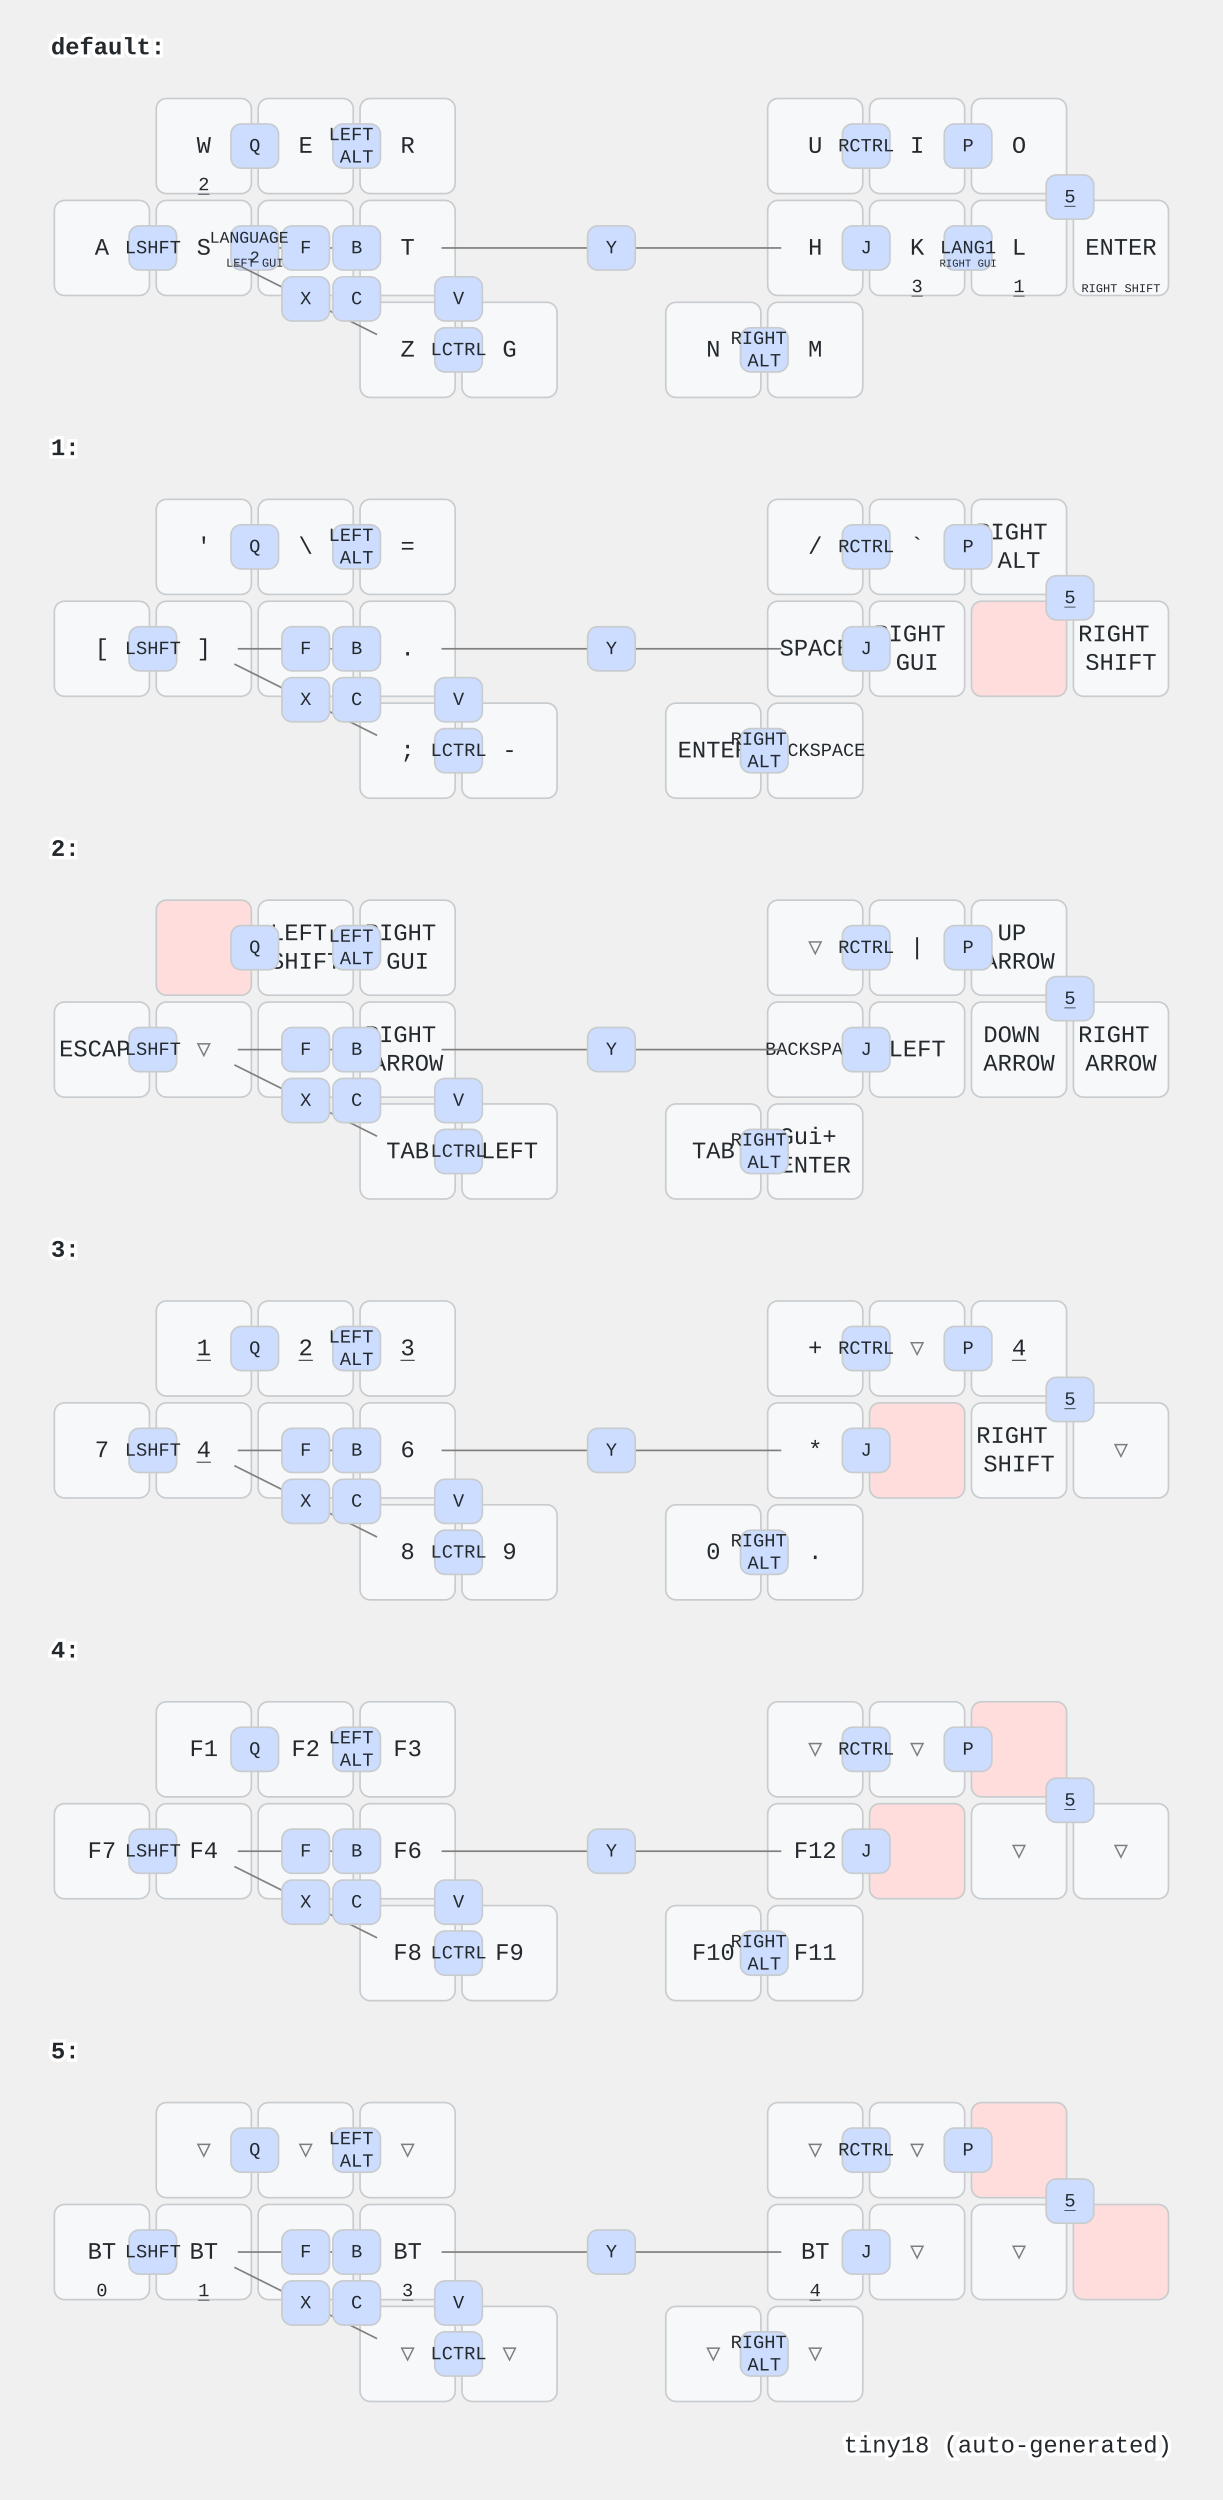
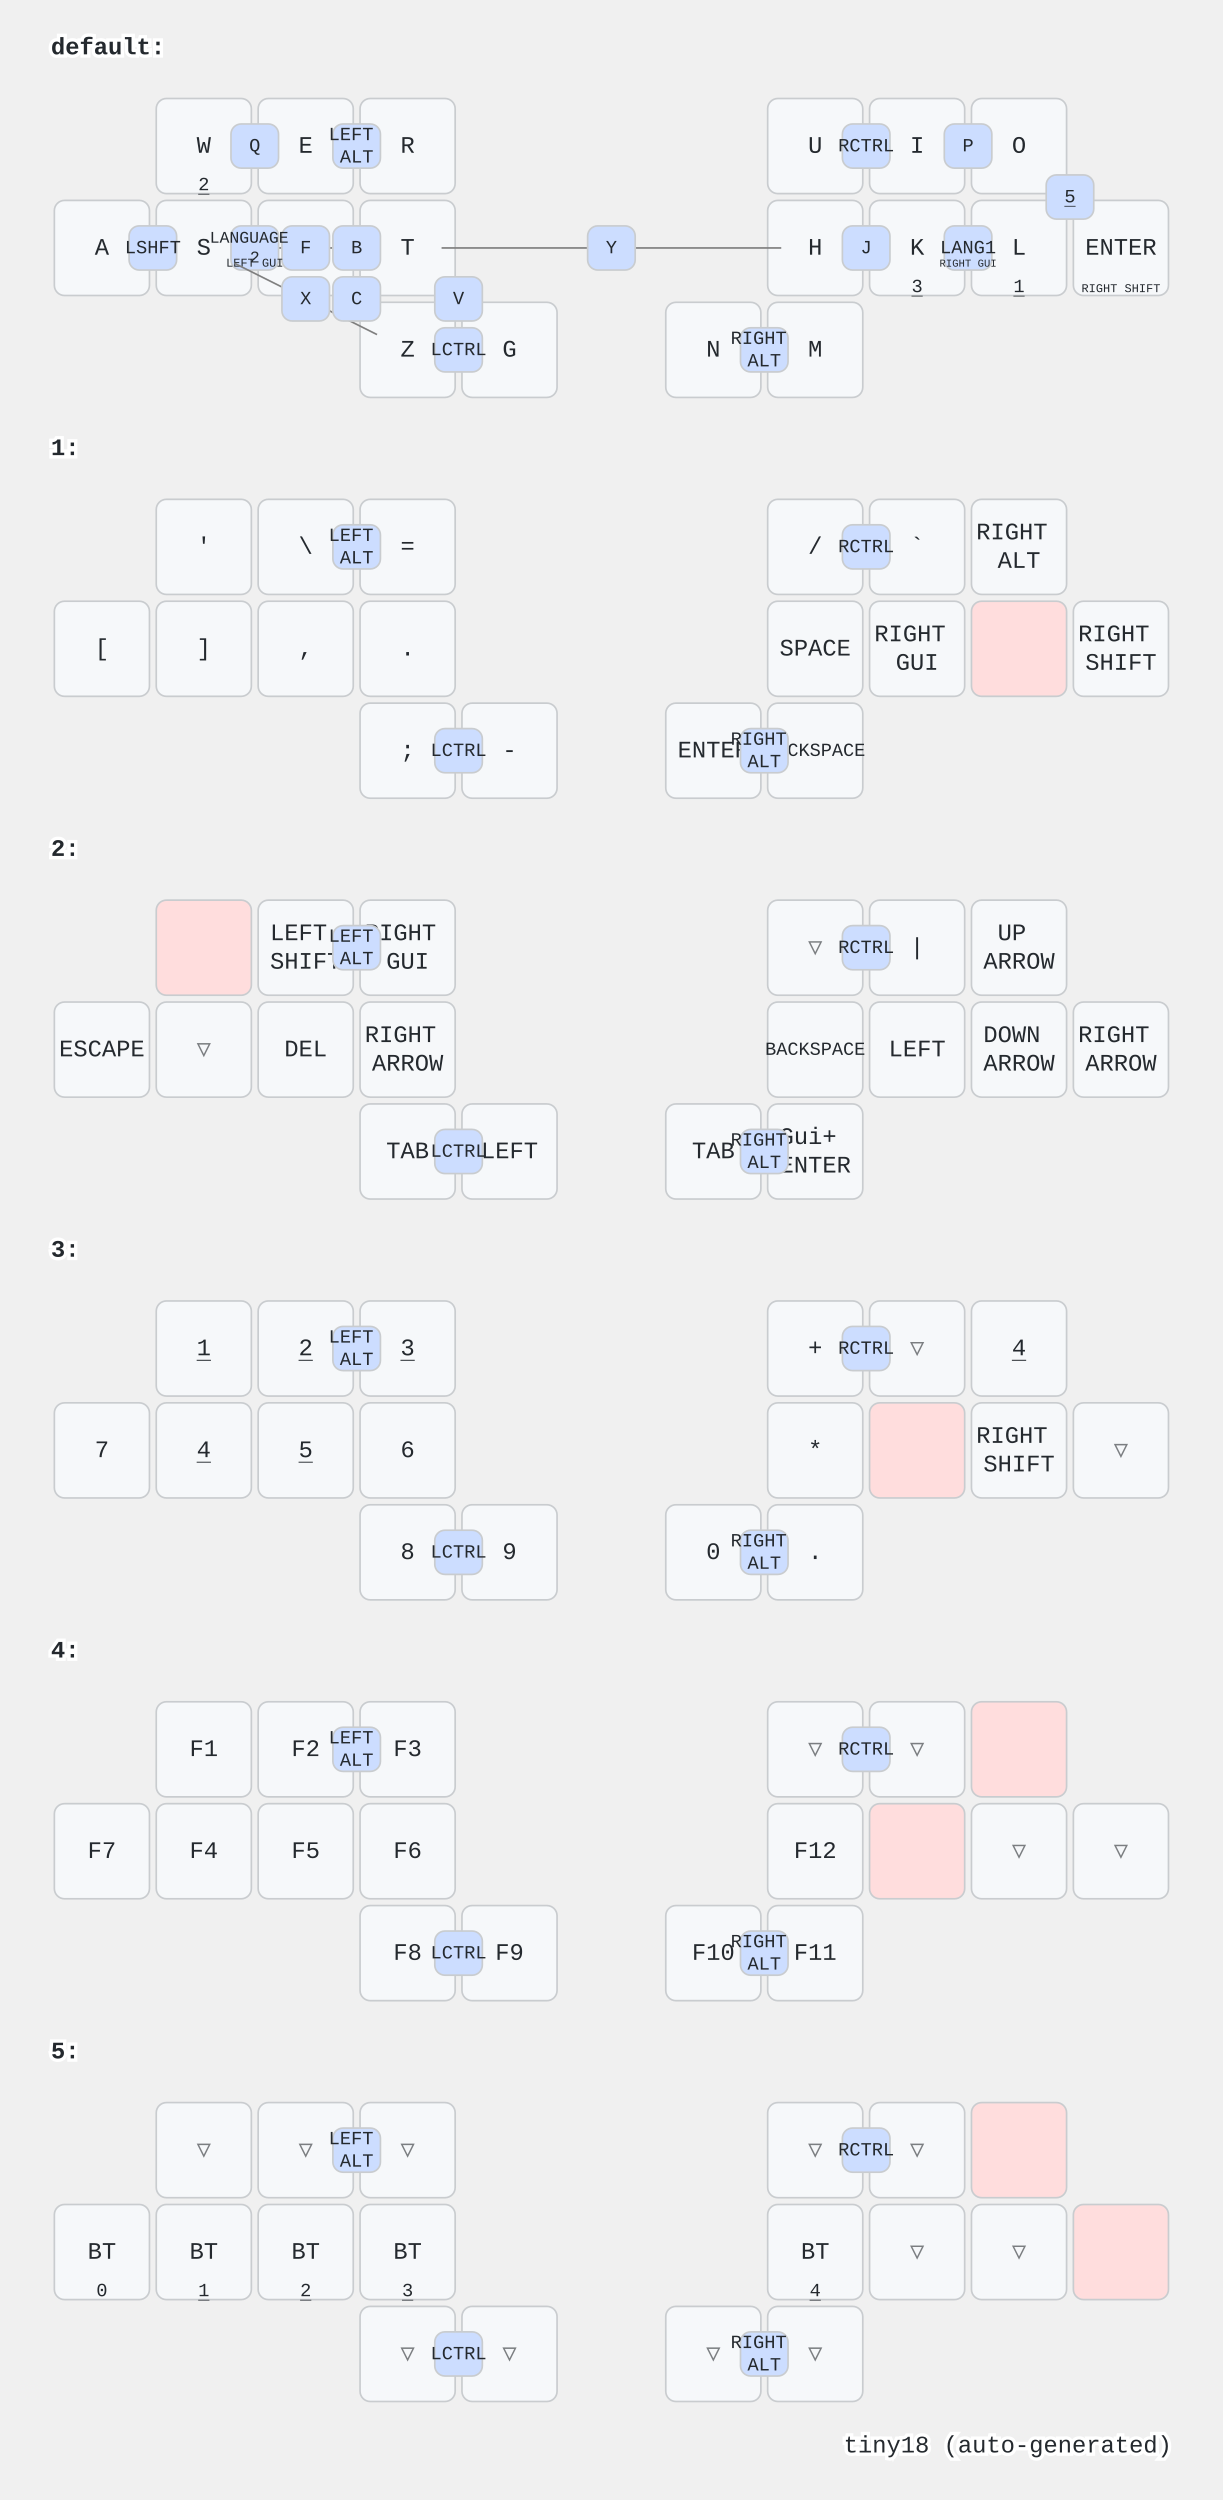
<svg xmlns="http://www.w3.org/2000/svg" width="720" height="1472" viewBox="0 0 720 1472" class="keymap">
  <style>/* inherit to force styles through use tags */
svg path {
    fill: inherit;
}

/* font and background color specifications */
svg.keymap {
    font-family: SFMono-Regular,Consolas,Liberation Mono,Menlo,monospace;
    font-size: 14px;
    font-kerning: normal;
    text-rendering: optimizeLegibility;
    fill: #24292e;
}

/* default key styling */
rect.key {
    fill: #f6f8fa;
}

rect.key, rect.combo {
    stroke: #c9cccf;
    stroke-width: 1;
}

/* default key side styling, only used is draw_key_sides is set */
rect.side {
    filter: brightness(90%);
}

/* color accent for combo boxes */
rect.combo, rect.combo-separate {
    fill: #cdf;
}

/* color accent for held keys */
rect.held, rect.combo.held {
    fill: #fdd;
}

/* color accent for ghost (optional) keys */
rect.ghost, rect.combo.ghost {
    stroke-dasharray: 4, 4;
    stroke-width: 2;
}

text {
    text-anchor: middle;
    dominant-baseline: middle;
}

/* styling for layer labels */
text.label {
    font-weight: bold;
    text-anchor: start;
    stroke: white;
    stroke-width: 4;
    paint-order: stroke;
}

/* styling for optional footer */
text.footer {
    text-anchor: end;
    dominant-baseline: auto;
    stroke: white;
    stroke-width: 4;
    paint-order: stroke;
}

/* styling for combo tap, and key non-tap label text */
text.combo, text.hold, text.shifted, text.left, text.right {
    font-size: 11px;
}

text.hold {
    text-anchor: middle;
    dominant-baseline: auto;
}

text.shifted {
    text-anchor: middle;
    dominant-baseline: hanging;
}

text.left {
    text-anchor: start;
}

text.right {
    text-anchor: end;
}

text.layer-activator {
    text-decoration: underline;
}

/* styling for hold/shifted label text in combo box */
text.combo.hold, text.combo.shifted, text.combo.left, text.combo.right {
    font-size: 8px;
}

/* lighter symbol for transparent keys */
text.trans {
    fill: #7b7e81;
}

/* styling for combo dendrons */
path.combo {
    stroke-width: 1;
    stroke: gray;
    fill: none;
}

/* Start Tabler Icons Cleanup */
/* cannot use height/width with glyphs */
.icon-tabler &gt; path {
    fill: inherit;
    stroke: inherit;
    stroke-width: 2;
}
/* hide tabler's default box */
.icon-tabler &gt; path[stroke="none"][fill="none"] {
    visibility: hidden;
}
/* End Tabler Icons Cleanup */
</style>
  <g transform="translate(30, 0)" class="layer-default">
    <text x="0" y="28" class="label" id="default">default:</text>
    <g transform="translate(0, 56)">
      <g transform="translate(90, 30)" class="key keypos-0">
        <rect rx="6" ry="6" x="-28" y="-28" width="56" height="56" class="key" />
        <text x="0" y="0" class="key tap">W</text>
        <a href="#x_x">
          <text x="0" y="26" class="key hold layer-activator">2</text>
        </a>
      </g>
      <g transform="translate(150, 30)" class="key keypos-1">
        <rect rx="6" ry="6" x="-28" y="-28" width="56" height="56" class="key" />
        <text x="0" y="0" class="key tap">E</text>
      </g>
      <g transform="translate(210, 30)" class="key keypos-2">
        <rect rx="6" ry="6" x="-28" y="-28" width="56" height="56" class="key" />
        <text x="0" y="0" class="key tap">R</text>
      </g>
      <g transform="translate(450, 30)" class="key keypos-3">
        <rect rx="6" ry="6" x="-28" y="-28" width="56" height="56" class="key" />
        <text x="0" y="0" class="key tap">U</text>
      </g>
      <g transform="translate(510, 30)" class="key keypos-4">
        <rect rx="6" ry="6" x="-28" y="-28" width="56" height="56" class="key" />
        <text x="0" y="0" class="key tap">I</text>
      </g>
      <g transform="translate(570, 30)" class="key keypos-5">
        <rect rx="6" ry="6" x="-28" y="-28" width="56" height="56" class="key" />
        <text x="0" y="0" class="key tap">O</text>
      </g>
      <g transform="translate(30, 90)" class="key keypos-6">
        <rect rx="6" ry="6" x="-28" y="-28" width="56" height="56" class="key" />
        <text x="0" y="0" class="key tap">A</text>
      </g>
      <g transform="translate(90, 90)" class="key keypos-7">
        <rect rx="6" ry="6" x="-28" y="-28" width="56" height="56" class="key" />
        <text x="0" y="0" class="key tap">S</text>
      </g>
      <g transform="translate(150, 90)" class="key keypos-8">
        <rect rx="6" ry="6" x="-28" y="-28" width="56" height="56" class="key" />
        <text x="0" y="0" class="key tap">D</text>
      </g>
      <g transform="translate(210, 90)" class="key keypos-9">
        <rect rx="6" ry="6" x="-28" y="-28" width="56" height="56" class="key" />
        <text x="0" y="0" class="key tap">T</text>
      </g>
      <g transform="translate(450, 90)" class="key keypos-10">
        <rect rx="6" ry="6" x="-28" y="-28" width="56" height="56" class="key" />
        <text x="0" y="0" class="key tap">H</text>
      </g>
      <g transform="translate(510, 90)" class="key keypos-11">
        <rect rx="6" ry="6" x="-28" y="-28" width="56" height="56" class="key" />
        <text x="0" y="0" class="key tap">K</text>
        <a href="#x_x">
          <text x="0" y="26" class="key hold layer-activator">3</text>
        </a>
      </g>
      <g transform="translate(570, 90)" class="key keypos-12">
        <rect rx="6" ry="6" x="-28" y="-28" width="56" height="56" class="key" />
        <text x="0" y="0" class="key tap">L</text>
        <a href="#x_x">
          <text x="0" y="26" class="key hold layer-activator">1</text>
        </a>
      </g>
      <g transform="translate(630, 90)" class="key keypos-13">
        <rect rx="6" ry="6" x="-28" y="-28" width="56" height="56" class="key" />
        <text x="0" y="0" class="key tap">ENTER</text>
        <text x="0" y="26" class="key hold">
          <tspan style="font-size: 64%">RIGHT SHIFT</tspan>
        </text>
      </g>
      <g transform="translate(210, 150)" class="key keypos-14">
        <rect rx="6" ry="6" x="-28" y="-28" width="56" height="56" class="key" />
        <text x="0" y="0" class="key tap">Z</text>
      </g>
      <g transform="translate(270, 150)" class="key keypos-15">
        <rect rx="6" ry="6" x="-28" y="-28" width="56" height="56" class="key" />
        <text x="0" y="0" class="key tap">G</text>
      </g>
      <g transform="translate(390, 150)" class="key keypos-16">
        <rect rx="6" ry="6" x="-28" y="-28" width="56" height="56" class="key" />
        <text x="0" y="0" class="key tap">N</text>
      </g>
      <g transform="translate(450, 150)" class="key keypos-17">
        <rect rx="6" ry="6" x="-28" y="-28" width="56" height="56" class="key" />
        <text x="0" y="0" class="key tap">M</text>
      </g>
      <g class="combo combopos-0">
        <rect rx="6" ry="6" x="106" y="17" width="28" height="26" class="combo" />
        <text x="120" y="30" class="combo tap">Q</text>
      </g>
      <g class="combo combopos-1">
        <path d="M150,90 l40,0" class="combo" />
        <path d="M150,90 l-40,0" class="combo" />
        <rect rx="6" ry="6" x="136" y="77" width="28" height="26" class="combo" />
        <text x="150" y="90" class="combo tap">F</text>
      </g>
      <g class="combo combopos-2">
        <path d="M330,90 l100,0" class="combo" />
        <path d="M330,90 l-100,0" class="combo" />
        <rect rx="6" ry="6" x="316" y="77" width="28" height="26" class="combo" />
        <text x="330" y="90" class="combo tap">Y</text>
      </g>
      <g class="combo combopos-3">
        <rect rx="6" ry="6" x="526" y="17" width="28" height="26" class="combo" />
        <text x="540" y="30" class="combo tap">P</text>
      </g>
      <g class="combo combopos-4">
        <rect rx="6" ry="6" x="166" y="77" width="28" height="26" class="combo" />
        <text x="180" y="90" class="combo tap">B</text>
      </g>
      <g class="combo combopos-5">
        <rect rx="6" ry="6" x="466" y="77" width="28" height="26" class="combo" />
        <text x="480" y="90" class="combo tap">J</text>
      </g>
      <g class="combo combopos-6">
        <rect rx="6" ry="6" x="106" y="77" width="28" height="26" class="combo" />
        <text x="120" y="90" class="combo tap">
          <tspan x="120" dy="-0.6em" style="font-size: 88%">LANGUAGE</tspan>
          <tspan x="120" dy="1.2em" style="font-size: 88%">2</tspan>
        </text>
        <text x="120" y="101" class="combo hold">
          <tspan style="font-size: 88%">LEFT GUI</tspan>
        </text>
      </g>
      <g class="combo combopos-7">
        <rect rx="6" ry="6" x="526" y="77" width="28" height="26" class="combo" />
        <text x="540" y="90" class="combo tap">LANG1</text>
        <text x="540" y="101" class="combo hold">
          <tspan style="font-size: 78%">RIGHT GUI</tspan>
        </text>
      </g>
      <g class="combo combopos-8">
        <rect rx="6" ry="6" x="46" y="77" width="28" height="26" class="combo" />
        <text x="60" y="90" class="combo tap">LSHFT</text>
      </g>
      <g class="combo combopos-9">
        <rect rx="6" ry="6" x="226" y="137" width="28" height="26" class="combo" />
        <text x="240" y="150" class="combo tap">LCTRL</text>
      </g>
      <g class="combo combopos-10">
        <rect rx="6" ry="6" x="406" y="137" width="28" height="26" class="combo" />
        <text x="420" y="150" class="combo tap">
          <tspan x="420" dy="-0.6em">RIGHT</tspan>
          <tspan x="420" dy="1.2em">ALT</tspan>
        </text>
      </g>
      <g class="combo combopos-11">
        <rect rx="6" ry="6" x="586" y="47" width="28" height="26" class="combo" />
        <a href="#x_x">
          <text x="600" y="60" class="combo tap layer-activator">5</text>
        </a>
      </g>
      <g class="combo combopos-12">
        <rect rx="6" ry="6" x="166" y="17" width="28" height="26" class="combo" />
        <text x="180" y="30" class="combo tap">
          <tspan x="180" dy="-0.6em">LEFT</tspan>
          <tspan x="180" dy="1.2em">ALT</tspan>
        </text>
      </g>
      <g class="combo combopos-13">
        <rect rx="6" ry="6" x="466" y="17" width="28" height="26" class="combo" />
        <text x="480" y="30" class="combo tap">RCTRL</text>
      </g>
      <g class="combo combopos-14">
        <path d="M150,120 l-42,-21" class="combo" />
        <path d="M150,120 l42,21" class="combo" />
        <rect rx="6" ry="6" x="136" y="107" width="28" height="26" class="combo" />
        <text x="150" y="120" class="combo tap">X</text>
      </g>
      <g class="combo combopos-15">
        <rect rx="6" ry="6" x="166" y="107" width="28" height="26" class="combo" />
        <text x="180" y="120" class="combo tap">C</text>
      </g>
      <g class="combo combopos-16">
        <rect rx="6" ry="6" x="226" y="107" width="28" height="26" class="combo" />
        <text x="240" y="120" class="combo tap">V</text>
      </g>
    </g>
  </g>
  <g transform="translate(30, 236)" class="layer-1">
    <text x="0" y="28" class="label" id="x_x">1:</text>
    <g transform="translate(0, 56)">
      <g transform="translate(90, 30)" class="key keypos-0">
        <rect rx="6" ry="6" x="-28" y="-28" width="56" height="56" class="key" />
        <text x="0" y="0" class="key tap">'</text>
      </g>
      <g transform="translate(150, 30)" class="key keypos-1">
        <rect rx="6" ry="6" x="-28" y="-28" width="56" height="56" class="key" />
        <text x="0" y="0" class="key tap">\</text>
      </g>
      <g transform="translate(210, 30)" class="key keypos-2">
        <rect rx="6" ry="6" x="-28" y="-28" width="56" height="56" class="key" />
        <text x="0" y="0" class="key tap">=</text>
      </g>
      <g transform="translate(450, 30)" class="key keypos-3">
        <rect rx="6" ry="6" x="-28" y="-28" width="56" height="56" class="key" />
        <text x="0" y="0" class="key tap">/</text>
      </g>
      <g transform="translate(510, 30)" class="key keypos-4">
        <rect rx="6" ry="6" x="-28" y="-28" width="56" height="56" class="key" />
        <text x="0" y="0" class="key tap">`</text>
      </g>
      <g transform="translate(570, 30)" class="key keypos-5">
        <rect rx="6" ry="6" x="-28" y="-28" width="56" height="56" class="key" />
        <text x="0" y="0" class="key tap">
          <tspan x="0" dy="-0.6em">RIGHT</tspan>
          <tspan x="0" dy="1.2em">ALT</tspan>
        </text>
      </g>
      <g transform="translate(30, 90)" class="key keypos-6">
        <rect rx="6" ry="6" x="-28" y="-28" width="56" height="56" class="key" />
        <text x="0" y="0" class="key tap">[</text>
      </g>
      <g transform="translate(90, 90)" class="key keypos-7">
        <rect rx="6" ry="6" x="-28" y="-28" width="56" height="56" class="key" />
        <text x="0" y="0" class="key tap">]</text>
      </g>
      <g transform="translate(150, 90)" class="key keypos-8">
        <rect rx="6" ry="6" x="-28" y="-28" width="56" height="56" class="key" />
        <text x="0" y="0" class="key tap">,</text>
      </g>
      <g transform="translate(210, 90)" class="key keypos-9">
        <rect rx="6" ry="6" x="-28" y="-28" width="56" height="56" class="key" />
        <text x="0" y="0" class="key tap">.</text>
      </g>
      <g transform="translate(450, 90)" class="key keypos-10">
        <rect rx="6" ry="6" x="-28" y="-28" width="56" height="56" class="key" />
        <text x="0" y="0" class="key tap">SPACE</text>
      </g>
      <g transform="translate(510, 90)" class="key keypos-11">
        <rect rx="6" ry="6" x="-28" y="-28" width="56" height="56" class="key" />
        <text x="0" y="0" class="key tap">
          <tspan x="0" dy="-0.6em">RIGHT</tspan>
          <tspan x="0" dy="1.2em">GUI</tspan>
        </text>
      </g>
      <g transform="translate(570, 90)" class="key held keypos-12">
        <rect rx="6" ry="6" x="-28" y="-28" width="56" height="56" class="key held" />
      </g>
      <g transform="translate(630, 90)" class="key keypos-13">
        <rect rx="6" ry="6" x="-28" y="-28" width="56" height="56" class="key" />
        <text x="0" y="0" class="key tap">
          <tspan x="0" dy="-0.6em">RIGHT</tspan>
          <tspan x="0" dy="1.2em">SHIFT</tspan>
        </text>
      </g>
      <g transform="translate(210, 150)" class="key keypos-14">
        <rect rx="6" ry="6" x="-28" y="-28" width="56" height="56" class="key" />
        <text x="0" y="0" class="key tap">;</text>
      </g>
      <g transform="translate(270, 150)" class="key keypos-15">
        <rect rx="6" ry="6" x="-28" y="-28" width="56" height="56" class="key" />
        <text x="0" y="0" class="key tap">-</text>
      </g>
      <g transform="translate(390, 150)" class="key keypos-16">
        <rect rx="6" ry="6" x="-28" y="-28" width="56" height="56" class="key" />
        <text x="0" y="0" class="key tap">ENTER</text>
      </g>
      <g transform="translate(450, 150)" class="key keypos-17">
        <rect rx="6" ry="6" x="-28" y="-28" width="56" height="56" class="key" />
        <text x="0" y="0" class="key tap">
          <tspan style="font-size: 78%">BACKSPACE</tspan>
        </text>
      </g>
      <g class="combo combopos-0">
-         <rect rx="6" ry="6" x="106" y="17" width="28" height="26" class="combo" />
-         <text x="120" y="30" class="combo tap">Q</text>
-       </g>
-       <g class="combo combopos-1">
-         <path d="M150,90 l40,0" class="combo" />
-         <path d="M150,90 l-40,0" class="combo" />
-         <rect rx="6" ry="6" x="136" y="77" width="28" height="26" class="combo" />
-         <text x="150" y="90" class="combo tap">F</text>
-       </g>
-       <g class="combo combopos-2">
-         <path d="M330,90 l100,0" class="combo" />
-         <path d="M330,90 l-100,0" class="combo" />
-         <rect rx="6" ry="6" x="316" y="77" width="28" height="26" class="combo" />
-         <text x="330" y="90" class="combo tap">Y</text>
-       </g>
-       <g class="combo combopos-3">
-         <rect rx="6" ry="6" x="526" y="17" width="28" height="26" class="combo" />
-         <text x="540" y="30" class="combo tap">P</text>
-       </g>
-       <g class="combo combopos-4">
-         <rect rx="6" ry="6" x="166" y="77" width="28" height="26" class="combo" />
-         <text x="180" y="90" class="combo tap">B</text>
-       </g>
-       <g class="combo combopos-5">
-         <rect rx="6" ry="6" x="466" y="77" width="28" height="26" class="combo" />
-         <text x="480" y="90" class="combo tap">J</text>
-       </g>
-       <g class="combo combopos-6">
-         <rect rx="6" ry="6" x="46" y="77" width="28" height="26" class="combo" />
-         <text x="60" y="90" class="combo tap">LSHFT</text>
-       </g>
-       <g class="combo combopos-7">
        <rect rx="6" ry="6" x="226" y="137" width="28" height="26" class="combo" />
        <text x="240" y="150" class="combo tap">LCTRL</text>
      </g>
-       <g class="combo combopos-8">
+       <g class="combo combopos-1">
        <rect rx="6" ry="6" x="406" y="137" width="28" height="26" class="combo" />
        <text x="420" y="150" class="combo tap">
          <tspan x="420" dy="-0.6em">RIGHT</tspan>
          <tspan x="420" dy="1.2em">ALT</tspan>
        </text>
      </g>
-       <g class="combo combopos-9">
-         <rect rx="6" ry="6" x="586" y="47" width="28" height="26" class="combo" />
-         <a href="#x_x">
-           <text x="600" y="60" class="combo tap layer-activator">5</text>
-         </a>
-       </g>
-       <g class="combo combopos-10">
+       <g class="combo combopos-2">
        <rect rx="6" ry="6" x="166" y="17" width="28" height="26" class="combo" />
        <text x="180" y="30" class="combo tap">
          <tspan x="180" dy="-0.6em">LEFT</tspan>
          <tspan x="180" dy="1.2em">ALT</tspan>
        </text>
      </g>
-       <g class="combo combopos-11">
+       <g class="combo combopos-3">
        <rect rx="6" ry="6" x="466" y="17" width="28" height="26" class="combo" />
        <text x="480" y="30" class="combo tap">RCTRL</text>
-       </g>
-       <g class="combo combopos-12">
-         <path d="M150,120 l-42,-21" class="combo" />
-         <path d="M150,120 l42,21" class="combo" />
-         <rect rx="6" ry="6" x="136" y="107" width="28" height="26" class="combo" />
-         <text x="150" y="120" class="combo tap">X</text>
-       </g>
-       <g class="combo combopos-13">
-         <rect rx="6" ry="6" x="166" y="107" width="28" height="26" class="combo" />
-         <text x="180" y="120" class="combo tap">C</text>
-       </g>
-       <g class="combo combopos-14">
-         <rect rx="6" ry="6" x="226" y="107" width="28" height="26" class="combo" />
-         <text x="240" y="120" class="combo tap">V</text>
      </g>
    </g>
  </g>
  <g transform="translate(30, 472)" class="layer-2">
    <text x="0" y="28" class="label" id="x_x">2:</text>
    <g transform="translate(0, 56)">
      <g transform="translate(90, 30)" class="key held keypos-0">
        <rect rx="6" ry="6" x="-28" y="-28" width="56" height="56" class="key held" />
      </g>
      <g transform="translate(150, 30)" class="key keypos-1">
        <rect rx="6" ry="6" x="-28" y="-28" width="56" height="56" class="key" />
        <text x="0" y="0" class="key tap">
          <tspan x="0" dy="-0.6em">LEFT</tspan>
          <tspan x="0" dy="1.2em">SHIFT</tspan>
        </text>
      </g>
      <g transform="translate(210, 30)" class="key keypos-2">
        <rect rx="6" ry="6" x="-28" y="-28" width="56" height="56" class="key" />
        <text x="0" y="0" class="key tap">
          <tspan x="0" dy="-0.6em">RIGHT</tspan>
          <tspan x="0" dy="1.2em">GUI</tspan>
        </text>
      </g>
      <g transform="translate(450, 30)" class="key trans keypos-3">
        <rect rx="6" ry="6" x="-28" y="-28" width="56" height="56" class="key trans" />
        <text x="0" y="0" class="key trans tap">▽</text>
      </g>
      <g transform="translate(510, 30)" class="key keypos-4">
        <rect rx="6" ry="6" x="-28" y="-28" width="56" height="56" class="key" />
        <text x="0" y="0" class="key tap">|</text>
      </g>
      <g transform="translate(570, 30)" class="key keypos-5">
        <rect rx="6" ry="6" x="-28" y="-28" width="56" height="56" class="key" />
        <text x="0" y="0" class="key tap">
          <tspan x="0" dy="-0.6em">UP</tspan>
          <tspan x="0" dy="1.2em">ARROW</tspan>
        </text>
      </g>
      <g transform="translate(30, 90)" class="key keypos-6">
        <rect rx="6" ry="6" x="-28" y="-28" width="56" height="56" class="key" />
        <text x="0" y="0" class="key tap">ESCAPE</text>
      </g>
      <g transform="translate(90, 90)" class="key trans keypos-7">
        <rect rx="6" ry="6" x="-28" y="-28" width="56" height="56" class="key trans" />
        <text x="0" y="0" class="key trans tap">▽</text>
      </g>
      <g transform="translate(150, 90)" class="key keypos-8">
        <rect rx="6" ry="6" x="-28" y="-28" width="56" height="56" class="key" />
        <text x="0" y="0" class="key tap">DEL</text>
      </g>
      <g transform="translate(210, 90)" class="key keypos-9">
        <rect rx="6" ry="6" x="-28" y="-28" width="56" height="56" class="key" />
        <text x="0" y="0" class="key tap">
          <tspan x="0" dy="-0.6em">RIGHT</tspan>
          <tspan x="0" dy="1.2em">ARROW</tspan>
        </text>
      </g>
      <g transform="translate(450, 90)" class="key keypos-10">
        <rect rx="6" ry="6" x="-28" y="-28" width="56" height="56" class="key" />
        <text x="0" y="0" class="key tap">
          <tspan style="font-size: 78%">BACKSPACE</tspan>
        </text>
      </g>
      <g transform="translate(510, 90)" class="key keypos-11">
        <rect rx="6" ry="6" x="-28" y="-28" width="56" height="56" class="key" />
        <text x="0" y="0" class="key tap">LEFT</text>
      </g>
      <g transform="translate(570, 90)" class="key keypos-12">
        <rect rx="6" ry="6" x="-28" y="-28" width="56" height="56" class="key" />
        <text x="0" y="0" class="key tap">
          <tspan x="0" dy="-0.6em">DOWN</tspan>
          <tspan x="0" dy="1.2em">ARROW</tspan>
        </text>
      </g>
      <g transform="translate(630, 90)" class="key keypos-13">
        <rect rx="6" ry="6" x="-28" y="-28" width="56" height="56" class="key" />
        <text x="0" y="0" class="key tap">
          <tspan x="0" dy="-0.6em">RIGHT</tspan>
          <tspan x="0" dy="1.2em">ARROW</tspan>
        </text>
      </g>
      <g transform="translate(210, 150)" class="key keypos-14">
        <rect rx="6" ry="6" x="-28" y="-28" width="56" height="56" class="key" />
        <text x="0" y="0" class="key tap">TAB</text>
      </g>
      <g transform="translate(270, 150)" class="key keypos-15">
        <rect rx="6" ry="6" x="-28" y="-28" width="56" height="56" class="key" />
        <text x="0" y="0" class="key tap">LEFT</text>
      </g>
      <g transform="translate(390, 150)" class="key keypos-16">
        <rect rx="6" ry="6" x="-28" y="-28" width="56" height="56" class="key" />
        <text x="0" y="0" class="key tap">TAB</text>
      </g>
      <g transform="translate(450, 150)" class="key keypos-17">
        <rect rx="6" ry="6" x="-28" y="-28" width="56" height="56" class="key" />
        <text x="0" y="0" class="key tap">
          <tspan x="0" dy="-0.6em">Gui+</tspan>
          <tspan x="0" dy="1.2em">ENTER</tspan>
        </text>
      </g>
      <g class="combo combopos-0">
-         <rect rx="6" ry="6" x="106" y="17" width="28" height="26" class="combo" />
-         <text x="120" y="30" class="combo tap">Q</text>
-       </g>
-       <g class="combo combopos-1">
-         <path d="M150,90 l40,0" class="combo" />
-         <path d="M150,90 l-40,0" class="combo" />
-         <rect rx="6" ry="6" x="136" y="77" width="28" height="26" class="combo" />
-         <text x="150" y="90" class="combo tap">F</text>
-       </g>
-       <g class="combo combopos-2">
-         <path d="M330,90 l100,0" class="combo" />
-         <path d="M330,90 l-100,0" class="combo" />
-         <rect rx="6" ry="6" x="316" y="77" width="28" height="26" class="combo" />
-         <text x="330" y="90" class="combo tap">Y</text>
-       </g>
-       <g class="combo combopos-3">
-         <rect rx="6" ry="6" x="526" y="17" width="28" height="26" class="combo" />
-         <text x="540" y="30" class="combo tap">P</text>
-       </g>
-       <g class="combo combopos-4">
-         <rect rx="6" ry="6" x="166" y="77" width="28" height="26" class="combo" />
-         <text x="180" y="90" class="combo tap">B</text>
-       </g>
-       <g class="combo combopos-5">
-         <rect rx="6" ry="6" x="466" y="77" width="28" height="26" class="combo" />
-         <text x="480" y="90" class="combo tap">J</text>
-       </g>
-       <g class="combo combopos-6">
-         <rect rx="6" ry="6" x="46" y="77" width="28" height="26" class="combo" />
-         <text x="60" y="90" class="combo tap">LSHFT</text>
-       </g>
-       <g class="combo combopos-7">
        <rect rx="6" ry="6" x="226" y="137" width="28" height="26" class="combo" />
        <text x="240" y="150" class="combo tap">LCTRL</text>
      </g>
-       <g class="combo combopos-8">
+       <g class="combo combopos-1">
        <rect rx="6" ry="6" x="406" y="137" width="28" height="26" class="combo" />
        <text x="420" y="150" class="combo tap">
          <tspan x="420" dy="-0.6em">RIGHT</tspan>
          <tspan x="420" dy="1.2em">ALT</tspan>
        </text>
      </g>
-       <g class="combo combopos-9">
-         <rect rx="6" ry="6" x="586" y="47" width="28" height="26" class="combo" />
-         <a href="#x_x">
-           <text x="600" y="60" class="combo tap layer-activator">5</text>
-         </a>
-       </g>
-       <g class="combo combopos-10">
+       <g class="combo combopos-2">
        <rect rx="6" ry="6" x="166" y="17" width="28" height="26" class="combo" />
        <text x="180" y="30" class="combo tap">
          <tspan x="180" dy="-0.6em">LEFT</tspan>
          <tspan x="180" dy="1.2em">ALT</tspan>
        </text>
      </g>
-       <g class="combo combopos-11">
+       <g class="combo combopos-3">
        <rect rx="6" ry="6" x="466" y="17" width="28" height="26" class="combo" />
        <text x="480" y="30" class="combo tap">RCTRL</text>
-       </g>
-       <g class="combo combopos-12">
-         <path d="M150,120 l-42,-21" class="combo" />
-         <path d="M150,120 l42,21" class="combo" />
-         <rect rx="6" ry="6" x="136" y="107" width="28" height="26" class="combo" />
-         <text x="150" y="120" class="combo tap">X</text>
-       </g>
-       <g class="combo combopos-13">
-         <rect rx="6" ry="6" x="166" y="107" width="28" height="26" class="combo" />
-         <text x="180" y="120" class="combo tap">C</text>
-       </g>
-       <g class="combo combopos-14">
-         <rect rx="6" ry="6" x="226" y="107" width="28" height="26" class="combo" />
-         <text x="240" y="120" class="combo tap">V</text>
      </g>
    </g>
  </g>
  <g transform="translate(30, 708)" class="layer-3">
    <text x="0" y="28" class="label" id="x_x">3:</text>
    <g transform="translate(0, 56)">
      <g transform="translate(90, 30)" class="key keypos-0">
        <rect rx="6" ry="6" x="-28" y="-28" width="56" height="56" class="key" />
        <a href="#x_x">
          <text x="0" y="0" class="key tap layer-activator">1</text>
        </a>
      </g>
      <g transform="translate(150, 30)" class="key keypos-1">
        <rect rx="6" ry="6" x="-28" y="-28" width="56" height="56" class="key" />
        <a href="#x_x">
          <text x="0" y="0" class="key tap layer-activator">2</text>
        </a>
      </g>
      <g transform="translate(210, 30)" class="key keypos-2">
        <rect rx="6" ry="6" x="-28" y="-28" width="56" height="56" class="key" />
        <a href="#x_x">
          <text x="0" y="0" class="key tap layer-activator">3</text>
        </a>
      </g>
      <g transform="translate(450, 30)" class="key keypos-3">
        <rect rx="6" ry="6" x="-28" y="-28" width="56" height="56" class="key" />
        <text x="0" y="0" class="key tap">+</text>
      </g>
      <g transform="translate(510, 30)" class="key trans keypos-4">
        <rect rx="6" ry="6" x="-28" y="-28" width="56" height="56" class="key trans" />
        <text x="0" y="0" class="key trans tap">▽</text>
      </g>
      <g transform="translate(570, 30)" class="key keypos-5">
        <rect rx="6" ry="6" x="-28" y="-28" width="56" height="56" class="key" />
        <a href="#x_x">
          <text x="0" y="0" class="key tap layer-activator">4</text>
        </a>
      </g>
      <g transform="translate(30, 90)" class="key keypos-6">
        <rect rx="6" ry="6" x="-28" y="-28" width="56" height="56" class="key" />
        <text x="0" y="0" class="key tap">7</text>
      </g>
      <g transform="translate(90, 90)" class="key keypos-7">
        <rect rx="6" ry="6" x="-28" y="-28" width="56" height="56" class="key" />
        <a href="#x_x">
          <text x="0" y="0" class="key tap layer-activator">4</text>
        </a>
      </g>
      <g transform="translate(150, 90)" class="key keypos-8">
        <rect rx="6" ry="6" x="-28" y="-28" width="56" height="56" class="key" />
        <a href="#x_x">
          <text x="0" y="0" class="key tap layer-activator">5</text>
        </a>
      </g>
      <g transform="translate(210, 90)" class="key keypos-9">
        <rect rx="6" ry="6" x="-28" y="-28" width="56" height="56" class="key" />
        <text x="0" y="0" class="key tap">6</text>
      </g>
      <g transform="translate(450, 90)" class="key keypos-10">
        <rect rx="6" ry="6" x="-28" y="-28" width="56" height="56" class="key" />
        <text x="0" y="0" class="key tap">*</text>
      </g>
      <g transform="translate(510, 90)" class="key held keypos-11">
        <rect rx="6" ry="6" x="-28" y="-28" width="56" height="56" class="key held" />
      </g>
      <g transform="translate(570, 90)" class="key keypos-12">
        <rect rx="6" ry="6" x="-28" y="-28" width="56" height="56" class="key" />
        <text x="0" y="0" class="key tap">
          <tspan x="0" dy="-0.6em">RIGHT</tspan>
          <tspan x="0" dy="1.2em">SHIFT</tspan>
        </text>
      </g>
      <g transform="translate(630, 90)" class="key trans keypos-13">
        <rect rx="6" ry="6" x="-28" y="-28" width="56" height="56" class="key trans" />
        <text x="0" y="0" class="key trans tap">▽</text>
      </g>
      <g transform="translate(210, 150)" class="key keypos-14">
        <rect rx="6" ry="6" x="-28" y="-28" width="56" height="56" class="key" />
        <text x="0" y="0" class="key tap">8</text>
      </g>
      <g transform="translate(270, 150)" class="key keypos-15">
        <rect rx="6" ry="6" x="-28" y="-28" width="56" height="56" class="key" />
        <text x="0" y="0" class="key tap">9</text>
      </g>
      <g transform="translate(390, 150)" class="key keypos-16">
        <rect rx="6" ry="6" x="-28" y="-28" width="56" height="56" class="key" />
        <text x="0" y="0" class="key tap">0</text>
      </g>
      <g transform="translate(450, 150)" class="key keypos-17">
        <rect rx="6" ry="6" x="-28" y="-28" width="56" height="56" class="key" />
        <text x="0" y="0" class="key tap">.</text>
      </g>
      <g class="combo combopos-0">
-         <rect rx="6" ry="6" x="106" y="17" width="28" height="26" class="combo" />
-         <text x="120" y="30" class="combo tap">Q</text>
-       </g>
-       <g class="combo combopos-1">
-         <path d="M150,90 l40,0" class="combo" />
-         <path d="M150,90 l-40,0" class="combo" />
-         <rect rx="6" ry="6" x="136" y="77" width="28" height="26" class="combo" />
-         <text x="150" y="90" class="combo tap">F</text>
-       </g>
-       <g class="combo combopos-2">
-         <path d="M330,90 l100,0" class="combo" />
-         <path d="M330,90 l-100,0" class="combo" />
-         <rect rx="6" ry="6" x="316" y="77" width="28" height="26" class="combo" />
-         <text x="330" y="90" class="combo tap">Y</text>
-       </g>
-       <g class="combo combopos-3">
-         <rect rx="6" ry="6" x="526" y="17" width="28" height="26" class="combo" />
-         <text x="540" y="30" class="combo tap">P</text>
-       </g>
-       <g class="combo combopos-4">
-         <rect rx="6" ry="6" x="166" y="77" width="28" height="26" class="combo" />
-         <text x="180" y="90" class="combo tap">B</text>
-       </g>
-       <g class="combo combopos-5">
-         <rect rx="6" ry="6" x="466" y="77" width="28" height="26" class="combo" />
-         <text x="480" y="90" class="combo tap">J</text>
-       </g>
-       <g class="combo combopos-6">
-         <rect rx="6" ry="6" x="46" y="77" width="28" height="26" class="combo" />
-         <text x="60" y="90" class="combo tap">LSHFT</text>
-       </g>
-       <g class="combo combopos-7">
        <rect rx="6" ry="6" x="226" y="137" width="28" height="26" class="combo" />
        <text x="240" y="150" class="combo tap">LCTRL</text>
      </g>
-       <g class="combo combopos-8">
+       <g class="combo combopos-1">
        <rect rx="6" ry="6" x="406" y="137" width="28" height="26" class="combo" />
        <text x="420" y="150" class="combo tap">
          <tspan x="420" dy="-0.6em">RIGHT</tspan>
          <tspan x="420" dy="1.2em">ALT</tspan>
        </text>
      </g>
-       <g class="combo combopos-9">
-         <rect rx="6" ry="6" x="586" y="47" width="28" height="26" class="combo" />
-         <a href="#x_x">
-           <text x="600" y="60" class="combo tap layer-activator">5</text>
-         </a>
-       </g>
-       <g class="combo combopos-10">
+       <g class="combo combopos-2">
        <rect rx="6" ry="6" x="166" y="17" width="28" height="26" class="combo" />
        <text x="180" y="30" class="combo tap">
          <tspan x="180" dy="-0.6em">LEFT</tspan>
          <tspan x="180" dy="1.2em">ALT</tspan>
        </text>
      </g>
-       <g class="combo combopos-11">
+       <g class="combo combopos-3">
        <rect rx="6" ry="6" x="466" y="17" width="28" height="26" class="combo" />
        <text x="480" y="30" class="combo tap">RCTRL</text>
-       </g>
-       <g class="combo combopos-12">
-         <path d="M150,120 l-42,-21" class="combo" />
-         <path d="M150,120 l42,21" class="combo" />
-         <rect rx="6" ry="6" x="136" y="107" width="28" height="26" class="combo" />
-         <text x="150" y="120" class="combo tap">X</text>
-       </g>
-       <g class="combo combopos-13">
-         <rect rx="6" ry="6" x="166" y="107" width="28" height="26" class="combo" />
-         <text x="180" y="120" class="combo tap">C</text>
-       </g>
-       <g class="combo combopos-14">
-         <rect rx="6" ry="6" x="226" y="107" width="28" height="26" class="combo" />
-         <text x="240" y="120" class="combo tap">V</text>
      </g>
    </g>
  </g>
  <g transform="translate(30, 944)" class="layer-4">
    <text x="0" y="28" class="label" id="x_x">4:</text>
    <g transform="translate(0, 56)">
      <g transform="translate(90, 30)" class="key keypos-0">
        <rect rx="6" ry="6" x="-28" y="-28" width="56" height="56" class="key" />
        <text x="0" y="0" class="key tap">F1</text>
      </g>
      <g transform="translate(150, 30)" class="key keypos-1">
        <rect rx="6" ry="6" x="-28" y="-28" width="56" height="56" class="key" />
        <text x="0" y="0" class="key tap">F2</text>
      </g>
      <g transform="translate(210, 30)" class="key keypos-2">
        <rect rx="6" ry="6" x="-28" y="-28" width="56" height="56" class="key" />
        <text x="0" y="0" class="key tap">F3</text>
      </g>
      <g transform="translate(450, 30)" class="key trans keypos-3">
        <rect rx="6" ry="6" x="-28" y="-28" width="56" height="56" class="key trans" />
        <text x="0" y="0" class="key trans tap">▽</text>
      </g>
      <g transform="translate(510, 30)" class="key trans keypos-4">
        <rect rx="6" ry="6" x="-28" y="-28" width="56" height="56" class="key trans" />
        <text x="0" y="0" class="key trans tap">▽</text>
      </g>
      <g transform="translate(570, 30)" class="key held keypos-5">
        <rect rx="6" ry="6" x="-28" y="-28" width="56" height="56" class="key held" />
      </g>
      <g transform="translate(30, 90)" class="key keypos-6">
        <rect rx="6" ry="6" x="-28" y="-28" width="56" height="56" class="key" />
        <text x="0" y="0" class="key tap">F7</text>
      </g>
      <g transform="translate(90, 90)" class="key keypos-7">
        <rect rx="6" ry="6" x="-28" y="-28" width="56" height="56" class="key" />
        <text x="0" y="0" class="key tap">F4</text>
      </g>
      <g transform="translate(150, 90)" class="key keypos-8">
        <rect rx="6" ry="6" x="-28" y="-28" width="56" height="56" class="key" />
        <text x="0" y="0" class="key tap">F5</text>
      </g>
      <g transform="translate(210, 90)" class="key keypos-9">
        <rect rx="6" ry="6" x="-28" y="-28" width="56" height="56" class="key" />
        <text x="0" y="0" class="key tap">F6</text>
      </g>
      <g transform="translate(450, 90)" class="key keypos-10">
        <rect rx="6" ry="6" x="-28" y="-28" width="56" height="56" class="key" />
        <text x="0" y="0" class="key tap">F12</text>
      </g>
      <g transform="translate(510, 90)" class="key held keypos-11">
        <rect rx="6" ry="6" x="-28" y="-28" width="56" height="56" class="key held" />
      </g>
      <g transform="translate(570, 90)" class="key trans keypos-12">
        <rect rx="6" ry="6" x="-28" y="-28" width="56" height="56" class="key trans" />
        <text x="0" y="0" class="key trans tap">▽</text>
      </g>
      <g transform="translate(630, 90)" class="key trans keypos-13">
        <rect rx="6" ry="6" x="-28" y="-28" width="56" height="56" class="key trans" />
        <text x="0" y="0" class="key trans tap">▽</text>
      </g>
      <g transform="translate(210, 150)" class="key keypos-14">
        <rect rx="6" ry="6" x="-28" y="-28" width="56" height="56" class="key" />
        <text x="0" y="0" class="key tap">F8</text>
      </g>
      <g transform="translate(270, 150)" class="key keypos-15">
        <rect rx="6" ry="6" x="-28" y="-28" width="56" height="56" class="key" />
        <text x="0" y="0" class="key tap">F9</text>
      </g>
      <g transform="translate(390, 150)" class="key keypos-16">
        <rect rx="6" ry="6" x="-28" y="-28" width="56" height="56" class="key" />
        <text x="0" y="0" class="key tap">F10</text>
      </g>
      <g transform="translate(450, 150)" class="key keypos-17">
        <rect rx="6" ry="6" x="-28" y="-28" width="56" height="56" class="key" />
        <text x="0" y="0" class="key tap">F11</text>
      </g>
      <g class="combo combopos-0">
-         <rect rx="6" ry="6" x="106" y="17" width="28" height="26" class="combo" />
-         <text x="120" y="30" class="combo tap">Q</text>
-       </g>
-       <g class="combo combopos-1">
-         <path d="M150,90 l40,0" class="combo" />
-         <path d="M150,90 l-40,0" class="combo" />
-         <rect rx="6" ry="6" x="136" y="77" width="28" height="26" class="combo" />
-         <text x="150" y="90" class="combo tap">F</text>
-       </g>
-       <g class="combo combopos-2">
-         <path d="M330,90 l100,0" class="combo" />
-         <path d="M330,90 l-100,0" class="combo" />
-         <rect rx="6" ry="6" x="316" y="77" width="28" height="26" class="combo" />
-         <text x="330" y="90" class="combo tap">Y</text>
-       </g>
-       <g class="combo combopos-3">
-         <rect rx="6" ry="6" x="526" y="17" width="28" height="26" class="combo" />
-         <text x="540" y="30" class="combo tap">P</text>
-       </g>
-       <g class="combo combopos-4">
-         <rect rx="6" ry="6" x="166" y="77" width="28" height="26" class="combo" />
-         <text x="180" y="90" class="combo tap">B</text>
-       </g>
-       <g class="combo combopos-5">
-         <rect rx="6" ry="6" x="466" y="77" width="28" height="26" class="combo" />
-         <text x="480" y="90" class="combo tap">J</text>
-       </g>
-       <g class="combo combopos-6">
-         <rect rx="6" ry="6" x="46" y="77" width="28" height="26" class="combo" />
-         <text x="60" y="90" class="combo tap">LSHFT</text>
-       </g>
-       <g class="combo combopos-7">
        <rect rx="6" ry="6" x="226" y="137" width="28" height="26" class="combo" />
        <text x="240" y="150" class="combo tap">LCTRL</text>
      </g>
-       <g class="combo combopos-8">
+       <g class="combo combopos-1">
        <rect rx="6" ry="6" x="406" y="137" width="28" height="26" class="combo" />
        <text x="420" y="150" class="combo tap">
          <tspan x="420" dy="-0.6em">RIGHT</tspan>
          <tspan x="420" dy="1.2em">ALT</tspan>
        </text>
      </g>
-       <g class="combo combopos-9">
-         <rect rx="6" ry="6" x="586" y="47" width="28" height="26" class="combo" />
-         <a href="#x_x">
-           <text x="600" y="60" class="combo tap layer-activator">5</text>
-         </a>
-       </g>
-       <g class="combo combopos-10">
+       <g class="combo combopos-2">
        <rect rx="6" ry="6" x="166" y="17" width="28" height="26" class="combo" />
        <text x="180" y="30" class="combo tap">
          <tspan x="180" dy="-0.6em">LEFT</tspan>
          <tspan x="180" dy="1.2em">ALT</tspan>
        </text>
      </g>
-       <g class="combo combopos-11">
+       <g class="combo combopos-3">
        <rect rx="6" ry="6" x="466" y="17" width="28" height="26" class="combo" />
        <text x="480" y="30" class="combo tap">RCTRL</text>
-       </g>
-       <g class="combo combopos-12">
-         <path d="M150,120 l-42,-21" class="combo" />
-         <path d="M150,120 l42,21" class="combo" />
-         <rect rx="6" ry="6" x="136" y="107" width="28" height="26" class="combo" />
-         <text x="150" y="120" class="combo tap">X</text>
-       </g>
-       <g class="combo combopos-13">
-         <rect rx="6" ry="6" x="166" y="107" width="28" height="26" class="combo" />
-         <text x="180" y="120" class="combo tap">C</text>
-       </g>
-       <g class="combo combopos-14">
-         <rect rx="6" ry="6" x="226" y="107" width="28" height="26" class="combo" />
-         <text x="240" y="120" class="combo tap">V</text>
      </g>
    </g>
  </g>
  <g transform="translate(30, 1180)" class="layer-5">
    <text x="0" y="28" class="label" id="x_x">5:</text>
    <g transform="translate(0, 56)">
      <g transform="translate(90, 30)" class="key trans keypos-0">
        <rect rx="6" ry="6" x="-28" y="-28" width="56" height="56" class="key trans" />
        <text x="0" y="0" class="key trans tap">▽</text>
      </g>
      <g transform="translate(150, 30)" class="key trans keypos-1">
        <rect rx="6" ry="6" x="-28" y="-28" width="56" height="56" class="key trans" />
        <text x="0" y="0" class="key trans tap">▽</text>
      </g>
      <g transform="translate(210, 30)" class="key trans keypos-2">
        <rect rx="6" ry="6" x="-28" y="-28" width="56" height="56" class="key trans" />
        <text x="0" y="0" class="key trans tap">▽</text>
      </g>
      <g transform="translate(450, 30)" class="key trans keypos-3">
        <rect rx="6" ry="6" x="-28" y="-28" width="56" height="56" class="key trans" />
        <text x="0" y="0" class="key trans tap">▽</text>
      </g>
      <g transform="translate(510, 30)" class="key trans keypos-4">
        <rect rx="6" ry="6" x="-28" y="-28" width="56" height="56" class="key trans" />
        <text x="0" y="0" class="key trans tap">▽</text>
      </g>
      <g transform="translate(570, 30)" class="key held keypos-5">
        <rect rx="6" ry="6" x="-28" y="-28" width="56" height="56" class="key held" />
      </g>
      <g transform="translate(30, 90)" class="key keypos-6">
        <rect rx="6" ry="6" x="-28" y="-28" width="56" height="56" class="key" />
        <text x="0" y="0" class="key tap">BT</text>
        <text x="0" y="26" class="key hold">0</text>
      </g>
      <g transform="translate(90, 90)" class="key keypos-7">
        <rect rx="6" ry="6" x="-28" y="-28" width="56" height="56" class="key" />
        <text x="0" y="0" class="key tap">BT</text>
        <a href="#x_x">
          <text x="0" y="26" class="key hold layer-activator">1</text>
        </a>
      </g>
      <g transform="translate(150, 90)" class="key keypos-8">
        <rect rx="6" ry="6" x="-28" y="-28" width="56" height="56" class="key" />
        <text x="0" y="0" class="key tap">BT</text>
        <a href="#x_x">
          <text x="0" y="26" class="key hold layer-activator">2</text>
        </a>
      </g>
      <g transform="translate(210, 90)" class="key keypos-9">
        <rect rx="6" ry="6" x="-28" y="-28" width="56" height="56" class="key" />
        <text x="0" y="0" class="key tap">BT</text>
        <a href="#x_x">
          <text x="0" y="26" class="key hold layer-activator">3</text>
        </a>
      </g>
      <g transform="translate(450, 90)" class="key keypos-10">
        <rect rx="6" ry="6" x="-28" y="-28" width="56" height="56" class="key" />
        <text x="0" y="0" class="key tap">BT</text>
        <a href="#x_x">
          <text x="0" y="26" class="key hold layer-activator">4</text>
        </a>
      </g>
      <g transform="translate(510, 90)" class="key trans keypos-11">
        <rect rx="6" ry="6" x="-28" y="-28" width="56" height="56" class="key trans" />
        <text x="0" y="0" class="key trans tap">▽</text>
      </g>
      <g transform="translate(570, 90)" class="key trans keypos-12">
        <rect rx="6" ry="6" x="-28" y="-28" width="56" height="56" class="key trans" />
        <text x="0" y="0" class="key trans tap">▽</text>
      </g>
      <g transform="translate(630, 90)" class="key held keypos-13">
        <rect rx="6" ry="6" x="-28" y="-28" width="56" height="56" class="key held" />
      </g>
      <g transform="translate(210, 150)" class="key trans keypos-14">
        <rect rx="6" ry="6" x="-28" y="-28" width="56" height="56" class="key trans" />
        <text x="0" y="0" class="key trans tap">▽</text>
      </g>
      <g transform="translate(270, 150)" class="key trans keypos-15">
        <rect rx="6" ry="6" x="-28" y="-28" width="56" height="56" class="key trans" />
        <text x="0" y="0" class="key trans tap">▽</text>
      </g>
      <g transform="translate(390, 150)" class="key trans keypos-16">
        <rect rx="6" ry="6" x="-28" y="-28" width="56" height="56" class="key trans" />
        <text x="0" y="0" class="key trans tap">▽</text>
      </g>
      <g transform="translate(450, 150)" class="key trans keypos-17">
        <rect rx="6" ry="6" x="-28" y="-28" width="56" height="56" class="key trans" />
        <text x="0" y="0" class="key trans tap">▽</text>
      </g>
      <g class="combo combopos-0">
-         <rect rx="6" ry="6" x="106" y="17" width="28" height="26" class="combo" />
-         <text x="120" y="30" class="combo tap">Q</text>
-       </g>
-       <g class="combo combopos-1">
-         <path d="M150,90 l40,0" class="combo" />
-         <path d="M150,90 l-40,0" class="combo" />
-         <rect rx="6" ry="6" x="136" y="77" width="28" height="26" class="combo" />
-         <text x="150" y="90" class="combo tap">F</text>
-       </g>
-       <g class="combo combopos-2">
-         <path d="M330,90 l100,0" class="combo" />
-         <path d="M330,90 l-100,0" class="combo" />
-         <rect rx="6" ry="6" x="316" y="77" width="28" height="26" class="combo" />
-         <text x="330" y="90" class="combo tap">Y</text>
-       </g>
-       <g class="combo combopos-3">
-         <rect rx="6" ry="6" x="526" y="17" width="28" height="26" class="combo" />
-         <text x="540" y="30" class="combo tap">P</text>
-       </g>
-       <g class="combo combopos-4">
-         <rect rx="6" ry="6" x="166" y="77" width="28" height="26" class="combo" />
-         <text x="180" y="90" class="combo tap">B</text>
-       </g>
-       <g class="combo combopos-5">
-         <rect rx="6" ry="6" x="466" y="77" width="28" height="26" class="combo" />
-         <text x="480" y="90" class="combo tap">J</text>
-       </g>
-       <g class="combo combopos-6">
-         <rect rx="6" ry="6" x="46" y="77" width="28" height="26" class="combo" />
-         <text x="60" y="90" class="combo tap">LSHFT</text>
-       </g>
-       <g class="combo combopos-7">
        <rect rx="6" ry="6" x="226" y="137" width="28" height="26" class="combo" />
        <text x="240" y="150" class="combo tap">LCTRL</text>
      </g>
-       <g class="combo combopos-8">
+       <g class="combo combopos-1">
        <rect rx="6" ry="6" x="406" y="137" width="28" height="26" class="combo" />
        <text x="420" y="150" class="combo tap">
          <tspan x="420" dy="-0.6em">RIGHT</tspan>
          <tspan x="420" dy="1.2em">ALT</tspan>
        </text>
      </g>
-       <g class="combo combopos-9">
-         <rect rx="6" ry="6" x="586" y="47" width="28" height="26" class="combo" />
-         <a href="#x_x">
-           <text x="600" y="60" class="combo tap layer-activator">5</text>
-         </a>
-       </g>
-       <g class="combo combopos-10">
+       <g class="combo combopos-2">
        <rect rx="6" ry="6" x="166" y="17" width="28" height="26" class="combo" />
        <text x="180" y="30" class="combo tap">
          <tspan x="180" dy="-0.6em">LEFT</tspan>
          <tspan x="180" dy="1.2em">ALT</tspan>
        </text>
      </g>
-       <g class="combo combopos-11">
+       <g class="combo combopos-3">
        <rect rx="6" ry="6" x="466" y="17" width="28" height="26" class="combo" />
        <text x="480" y="30" class="combo tap">RCTRL</text>
-       </g>
-       <g class="combo combopos-12">
-         <path d="M150,120 l-42,-21" class="combo" />
-         <path d="M150,120 l42,21" class="combo" />
-         <rect rx="6" ry="6" x="136" y="107" width="28" height="26" class="combo" />
-         <text x="150" y="120" class="combo tap">X</text>
-       </g>
-       <g class="combo combopos-13">
-         <rect rx="6" ry="6" x="166" y="107" width="28" height="26" class="combo" />
-         <text x="180" y="120" class="combo tap">C</text>
-       </g>
-       <g class="combo combopos-14">
-         <rect rx="6" ry="6" x="226" y="107" width="28" height="26" class="combo" />
-         <text x="240" y="120" class="combo tap">V</text>
      </g>
    </g>
  </g>
  <text x="690.0" y="1444.0" class="footer">tiny18 (auto-generated)</text>
</svg>
